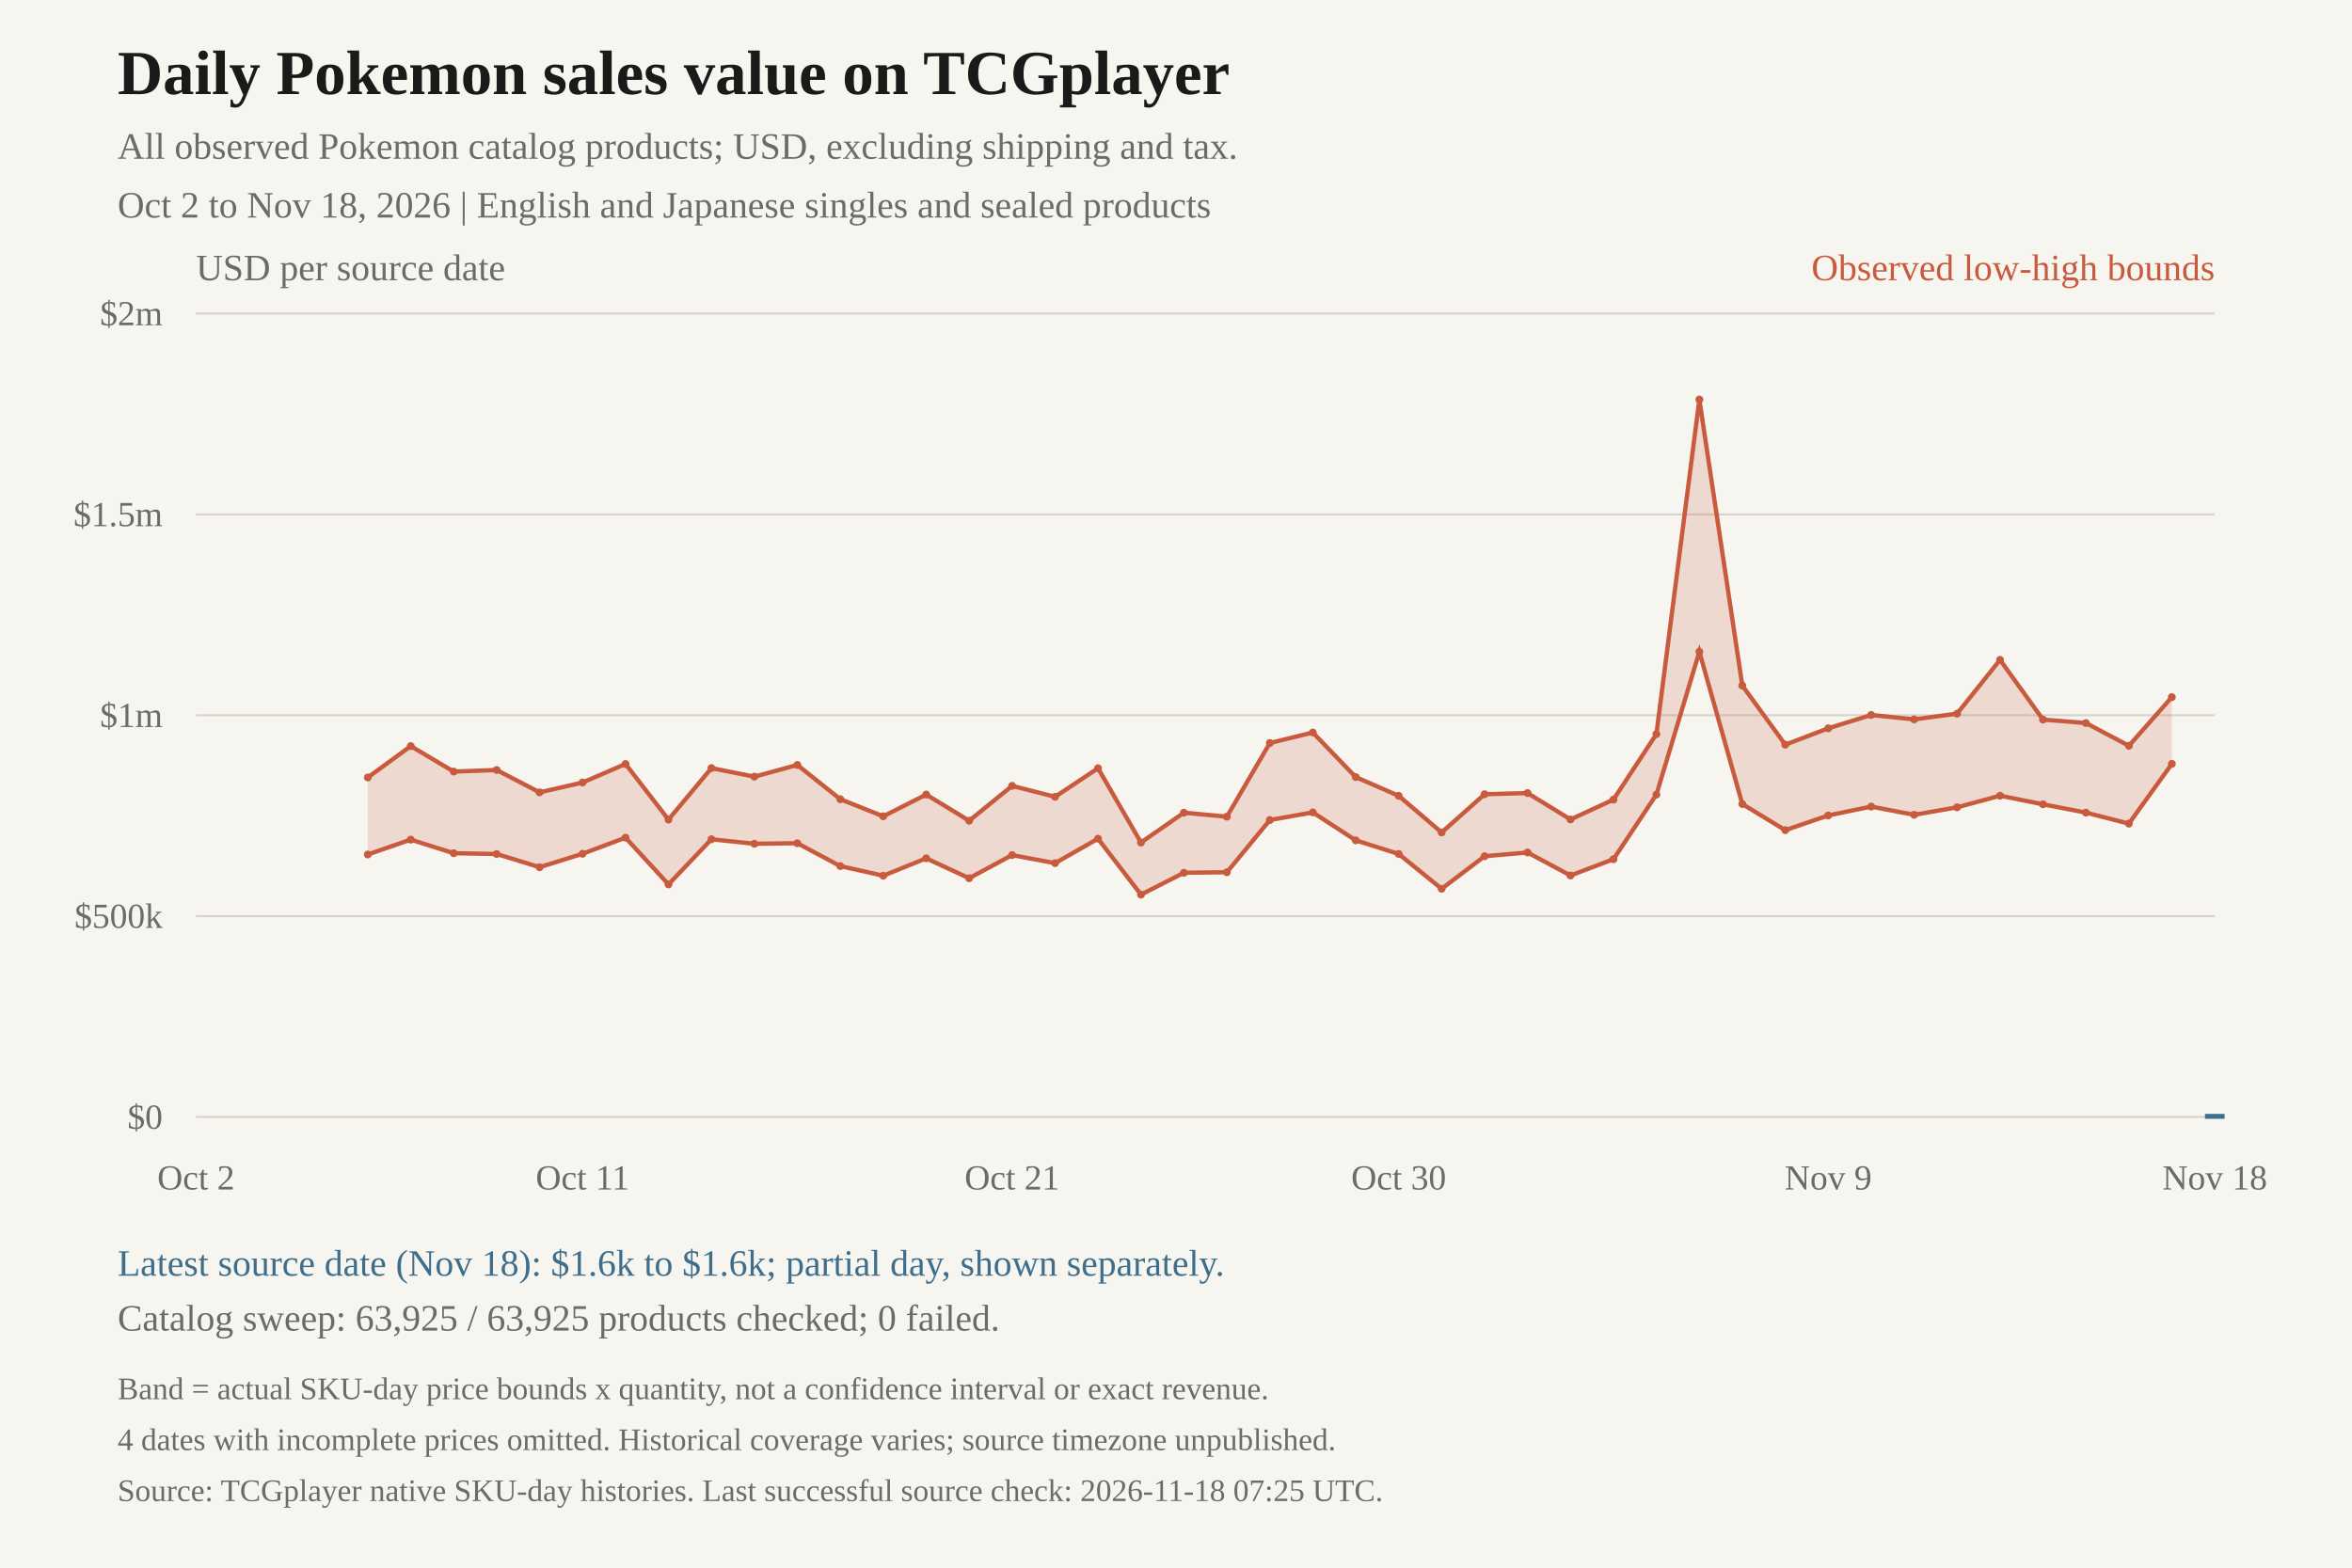
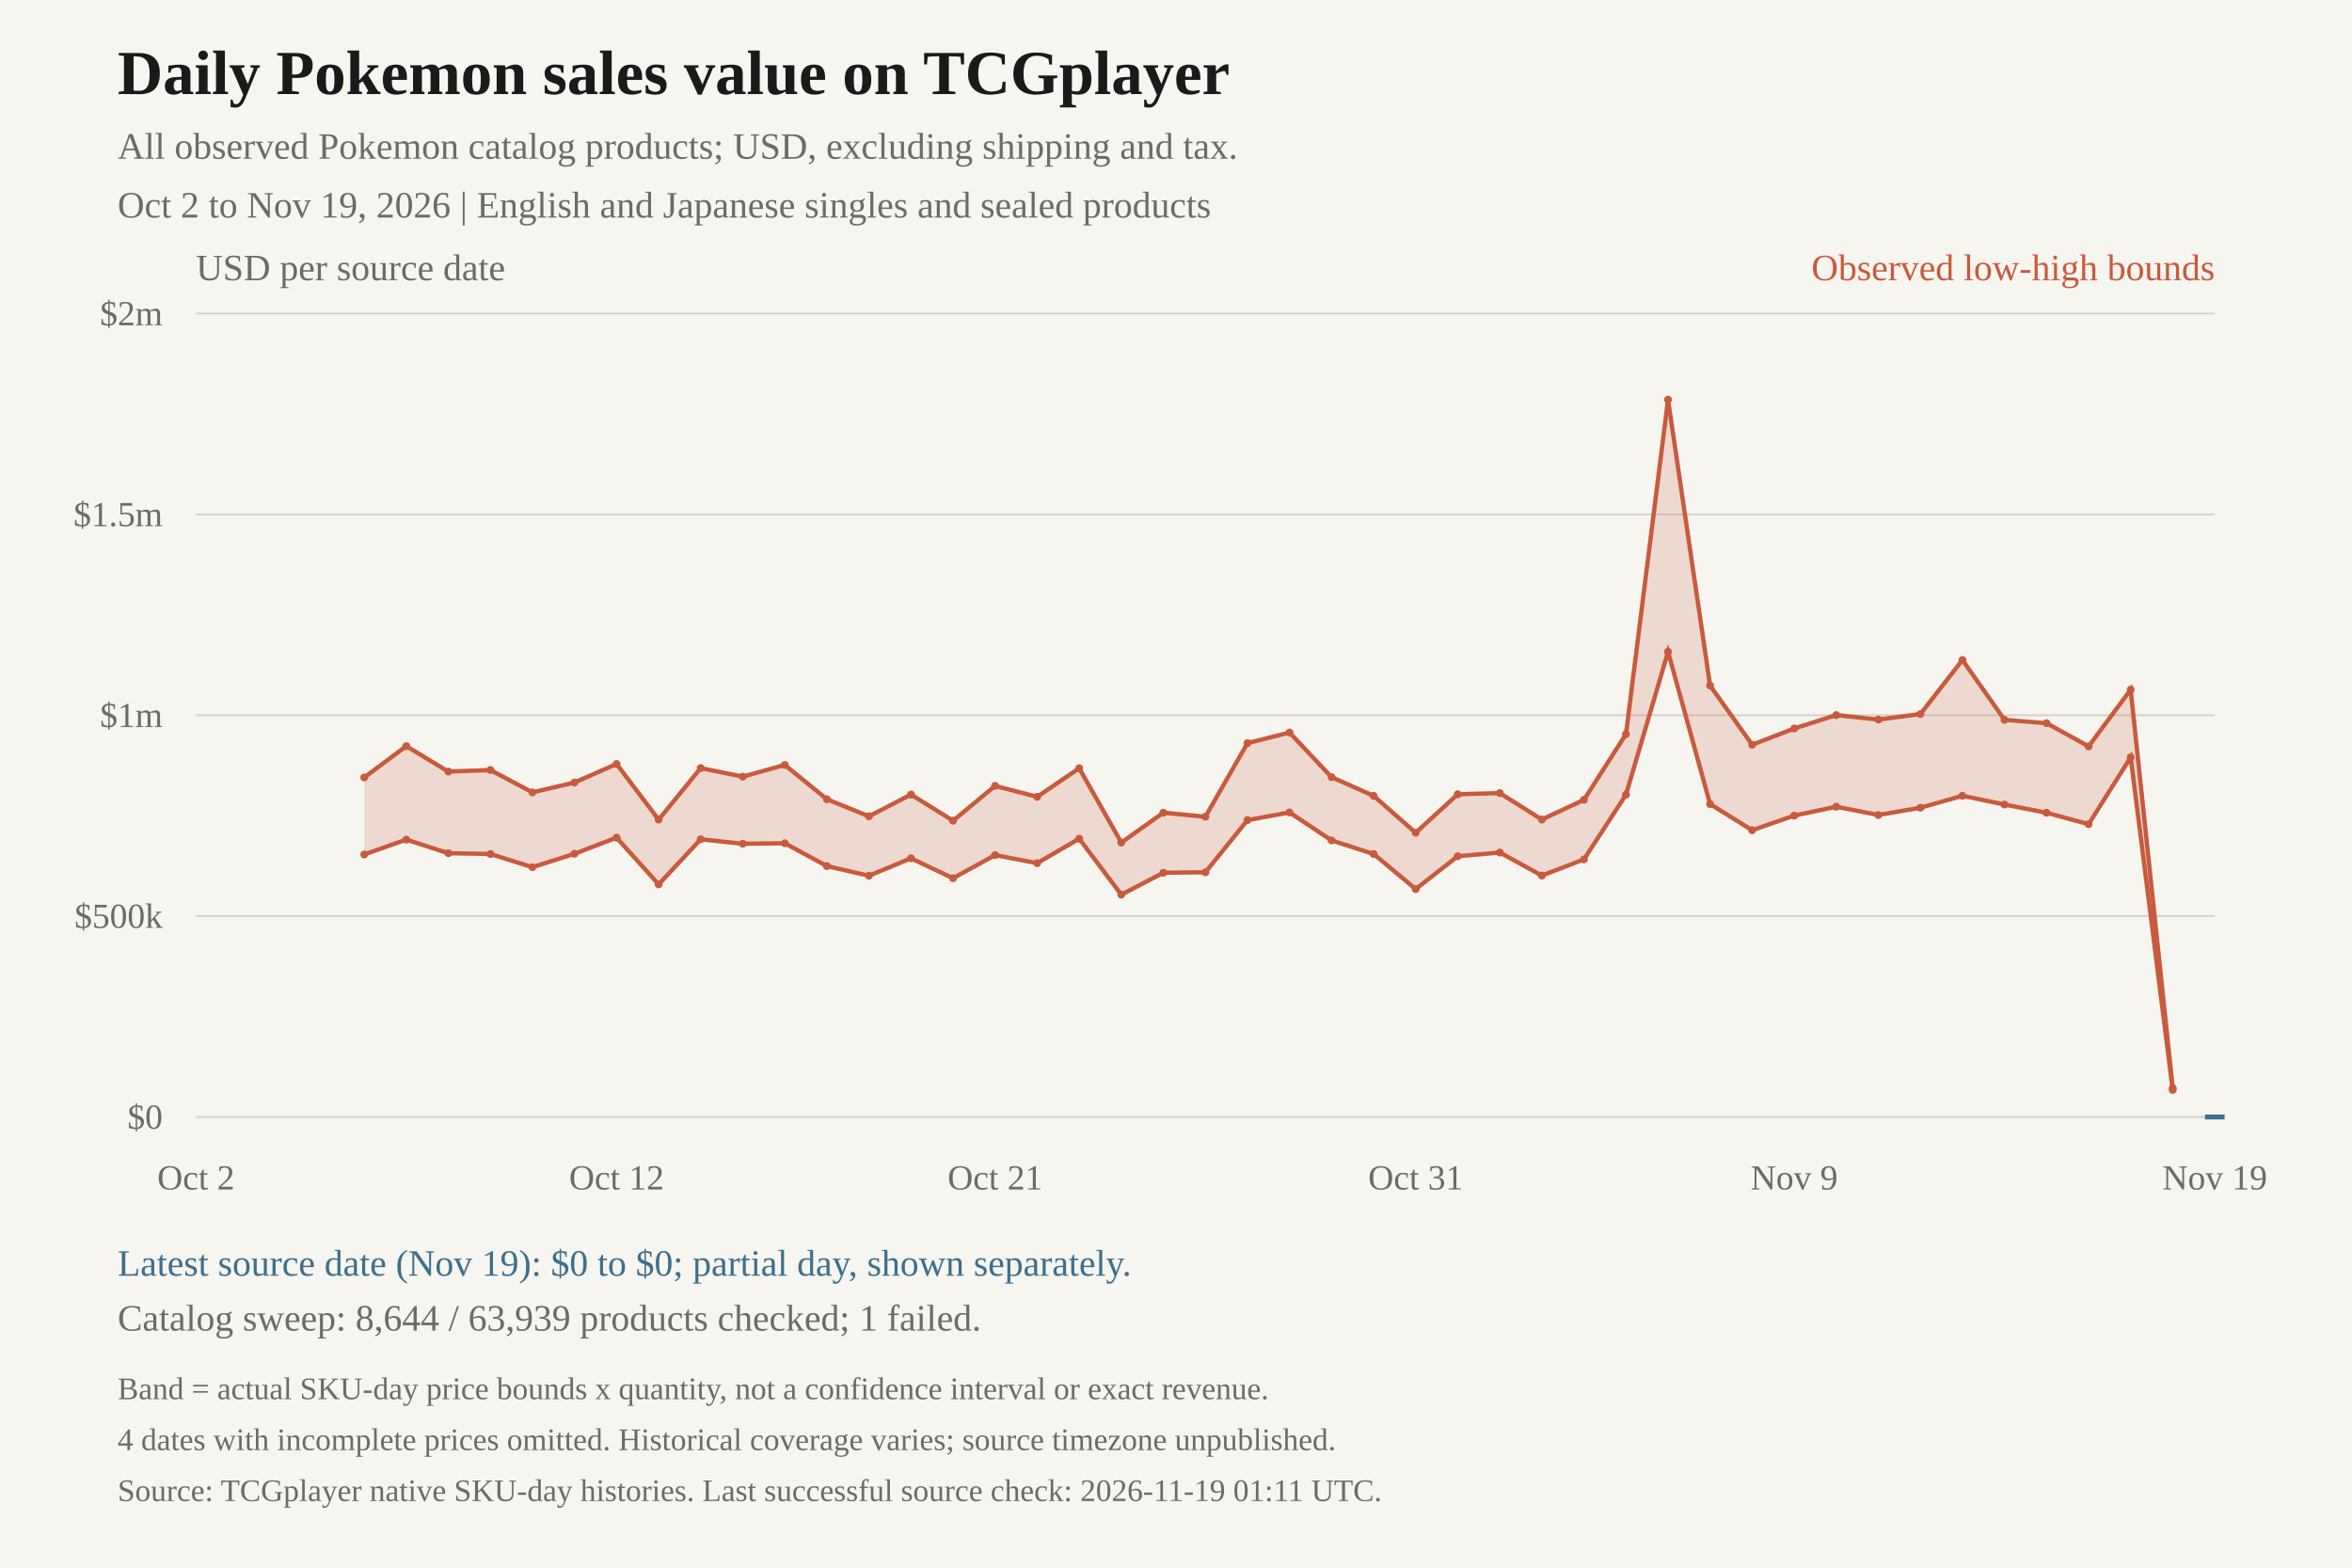
<svg xmlns="http://www.w3.org/2000/svg" width="1200" height="800" viewBox="0 0 1200 800" role="img" aria-labelledby="title description">
  <style>text{font-family:Georgia,"Liberation Serif","Times New Roman",serif;fill:#1A1A1A;font-size:19px}.title{font-size:32px;font-weight:600}.muted,.axis{fill:#6B6B6B}.axis{font-size:18px}.note{font-size:16px;fill:#6B6B6B}.grid{stroke:#D6D3CC;stroke-width:1}</style>
  <rect data-role="background" width="1200" height="800" fill="#F7F5F0" />
  <text x="60" y="48" class="title">Daily Pokemon sales value on TCGplayer</text>
  <text x="60" y="81" class="muted">All observed Pokemon catalog products; USD, excluding shipping and tax.</text>
-   <text x="60" y="111" class="muted">Oct 2 to Nov 18, 2026 | English and Japanese singles and sealed products</text>
+   <text x="60" y="111" class="muted">Oct 2 to Nov 19, 2026 | English and Japanese singles and sealed products</text>
  <text x="100" y="143" class="muted">USD per source date</text>
  <text x="1130" y="143" text-anchor="end" style="fill:#C85A3D">Observed low-high bounds</text>
  <path d="M100,570H1130" class="grid" />
  <text x="83" y="576" class="axis" text-anchor="end">$0</text>
  <path d="M100,467.5H1130" class="grid" />
  <text x="83" y="473.5" class="axis" text-anchor="end">$500k</text>
  <path d="M100,365H1130" class="grid" />
  <text x="83" y="371" class="axis" text-anchor="end">$1m</text>
  <path d="M100,262.5H1130" class="grid" />
  <text x="83" y="268.5" class="axis" text-anchor="end">$1.5m</text>
  <path d="M100,160H1130" class="grid" />
  <text x="83" y="166" class="axis" text-anchor="end">$2m</text>
-   <polygon data-series="historical" points="187.66,396.744 209.574,380.745 231.489,393.742 253.404,392.934 275.319,404.354 297.234,399.317 319.149,389.861 341.064,418.25 362.979,391.961 384.894,396.338 406.809,390.359 428.723,407.849 450.638,416.566 472.553,405.461 494.468,418.819 516.383,401.032 538.298,406.609 560.213,392.039 582.128,429.95 604.043,414.726 625.957,416.761 647.872,379.163 669.787,373.796 691.702,396.546 713.617,406.115 735.532,424.809 757.447,405.303 779.362,404.703 801.277,418.173 823.191,408.042 845.106,374.599 867.021,203.886 888.936,349.857 910.851,380.012 932.766,371.666 954.681,364.852 976.596,367.104 998.511,364.185 1020.426,336.743 1042.34,367.2 1064.255,368.967 1086.17,380.571 1108.085,355.763 1108.085,389.806 1086.17,420.305 1064.255,414.687 1042.34,410.434 1020.426,406.053 998.511,411.996 976.596,415.802 954.681,411.608 932.766,416.127 910.851,423.636 888.936,410.302 867.021,332.58 845.106,405.487 823.191,438.466 801.277,446.772 779.362,435.028 757.447,436.931 735.532,453.555 713.617,435.781 691.702,428.83 669.787,414.559 647.872,418.474 625.957,445.119 604.043,445.369 582.128,456.536 560.213,427.989 538.298,440.473 516.383,436.348 494.468,448.153 472.553,438 450.638,446.89 428.723,441.968 406.809,430.31 384.894,430.576 362.979,428.283 341.064,451.308 319.149,427.463 297.234,435.683 275.319,442.538 253.404,435.799 231.489,435.406 209.574,428.459 187.66,436.048" fill="#C85A3D" fill-opacity="0.18" />
-   <polyline data-series="historical" points="187.66,436.048 209.574,428.459 231.489,435.406 253.404,435.799 275.319,442.538 297.234,435.683 319.149,427.463 341.064,451.308 362.979,428.283 384.894,430.576 406.809,430.31 428.723,441.968 450.638,446.89 472.553,438 494.468,448.153 516.383,436.348 538.298,440.473 560.213,427.989 582.128,456.536 604.043,445.369 625.957,445.119 647.872,418.474 669.787,414.559 691.702,428.83 713.617,435.781 735.532,453.555 757.447,436.931 779.362,435.028 801.277,446.772 823.191,438.466 845.106,405.487 867.021,332.58 888.936,410.302 910.851,423.636 932.766,416.127 954.681,411.608 976.596,415.802 998.511,411.996 1020.426,406.053 1042.34,410.434 1064.255,414.687 1086.17,420.305 1108.085,389.806" fill="none" stroke="#C85A3D" stroke-width="2.2" />
-   <circle cx="187.66" cy="436.048" r="2" fill="#C85A3D" />
-   <circle cx="209.574" cy="428.459" r="2" fill="#C85A3D" />
-   <circle cx="231.489" cy="435.406" r="2" fill="#C85A3D" />
-   <circle cx="253.404" cy="435.799" r="2" fill="#C85A3D" />
-   <circle cx="275.319" cy="442.538" r="2" fill="#C85A3D" />
-   <circle cx="297.234" cy="435.683" r="2" fill="#C85A3D" />
-   <circle cx="319.149" cy="427.463" r="2" fill="#C85A3D" />
-   <circle cx="341.064" cy="451.308" r="2" fill="#C85A3D" />
-   <circle cx="362.979" cy="428.283" r="2" fill="#C85A3D" />
-   <circle cx="384.894" cy="430.576" r="2" fill="#C85A3D" />
-   <circle cx="406.809" cy="430.31" r="2" fill="#C85A3D" />
-   <circle cx="428.723" cy="441.968" r="2" fill="#C85A3D" />
-   <circle cx="450.638" cy="446.89" r="2" fill="#C85A3D" />
-   <circle cx="472.553" cy="438" r="2" fill="#C85A3D" />
-   <circle cx="494.468" cy="448.153" r="2" fill="#C85A3D" />
-   <circle cx="516.383" cy="436.348" r="2" fill="#C85A3D" />
-   <circle cx="538.298" cy="440.473" r="2" fill="#C85A3D" />
-   <circle cx="560.213" cy="427.989" r="2" fill="#C85A3D" />
-   <circle cx="582.128" cy="456.536" r="2" fill="#C85A3D" />
-   <circle cx="604.043" cy="445.369" r="2" fill="#C85A3D" />
-   <circle cx="625.957" cy="445.119" r="2" fill="#C85A3D" />
-   <circle cx="647.872" cy="418.474" r="2" fill="#C85A3D" />
-   <circle cx="669.787" cy="414.559" r="2" fill="#C85A3D" />
-   <circle cx="691.702" cy="428.83" r="2" fill="#C85A3D" />
-   <circle cx="713.617" cy="435.781" r="2" fill="#C85A3D" />
-   <circle cx="735.532" cy="453.555" r="2" fill="#C85A3D" />
-   <circle cx="757.447" cy="436.931" r="2" fill="#C85A3D" />
-   <circle cx="779.362" cy="435.028" r="2" fill="#C85A3D" />
-   <circle cx="801.277" cy="446.772" r="2" fill="#C85A3D" />
-   <circle cx="823.191" cy="438.466" r="2" fill="#C85A3D" />
-   <circle cx="845.106" cy="405.487" r="2" fill="#C85A3D" />
-   <circle cx="867.021" cy="332.58" r="2" fill="#C85A3D" />
-   <circle cx="888.936" cy="410.302" r="2" fill="#C85A3D" />
-   <circle cx="910.851" cy="423.636" r="2" fill="#C85A3D" />
-   <circle cx="932.766" cy="416.127" r="2" fill="#C85A3D" />
-   <circle cx="954.681" cy="411.608" r="2" fill="#C85A3D" />
-   <circle cx="976.596" cy="415.802" r="2" fill="#C85A3D" />
-   <circle cx="998.511" cy="411.996" r="2" fill="#C85A3D" />
-   <circle cx="1020.426" cy="406.053" r="2" fill="#C85A3D" />
-   <circle cx="1042.34" cy="410.434" r="2" fill="#C85A3D" />
-   <circle cx="1064.255" cy="414.687" r="2" fill="#C85A3D" />
-   <circle cx="1086.17" cy="420.305" r="2" fill="#C85A3D" />
-   <circle cx="1108.085" cy="389.806" r="2" fill="#C85A3D" />
-   <polyline data-series="historical" points="187.66,396.744 209.574,380.745 231.489,393.742 253.404,392.934 275.319,404.354 297.234,399.317 319.149,389.861 341.064,418.25 362.979,391.961 384.894,396.338 406.809,390.359 428.723,407.849 450.638,416.566 472.553,405.461 494.468,418.819 516.383,401.032 538.298,406.609 560.213,392.039 582.128,429.95 604.043,414.726 625.957,416.761 647.872,379.163 669.787,373.796 691.702,396.546 713.617,406.115 735.532,424.809 757.447,405.303 779.362,404.703 801.277,418.173 823.191,408.042 845.106,374.599 867.021,203.886 888.936,349.857 910.851,380.012 932.766,371.666 954.681,364.852 976.596,367.104 998.511,364.185 1020.426,336.743 1042.34,367.2 1064.255,368.967 1086.17,380.571 1108.085,355.763" fill="none" stroke="#C85A3D" stroke-width="2.2" />
-   <circle cx="187.66" cy="396.744" r="2" fill="#C85A3D" />
-   <circle cx="209.574" cy="380.745" r="2" fill="#C85A3D" />
-   <circle cx="231.489" cy="393.742" r="2" fill="#C85A3D" />
-   <circle cx="253.404" cy="392.934" r="2" fill="#C85A3D" />
-   <circle cx="275.319" cy="404.354" r="2" fill="#C85A3D" />
-   <circle cx="297.234" cy="399.317" r="2" fill="#C85A3D" />
-   <circle cx="319.149" cy="389.861" r="2" fill="#C85A3D" />
-   <circle cx="341.064" cy="418.25" r="2" fill="#C85A3D" />
-   <circle cx="362.979" cy="391.961" r="2" fill="#C85A3D" />
-   <circle cx="384.894" cy="396.338" r="2" fill="#C85A3D" />
-   <circle cx="406.809" cy="390.359" r="2" fill="#C85A3D" />
-   <circle cx="428.723" cy="407.849" r="2" fill="#C85A3D" />
-   <circle cx="450.638" cy="416.566" r="2" fill="#C85A3D" />
-   <circle cx="472.553" cy="405.461" r="2" fill="#C85A3D" />
-   <circle cx="494.468" cy="418.819" r="2" fill="#C85A3D" />
-   <circle cx="516.383" cy="401.032" r="2" fill="#C85A3D" />
-   <circle cx="538.298" cy="406.609" r="2" fill="#C85A3D" />
-   <circle cx="560.213" cy="392.039" r="2" fill="#C85A3D" />
-   <circle cx="582.128" cy="429.95" r="2" fill="#C85A3D" />
-   <circle cx="604.043" cy="414.726" r="2" fill="#C85A3D" />
-   <circle cx="625.957" cy="416.761" r="2" fill="#C85A3D" />
-   <circle cx="647.872" cy="379.163" r="2" fill="#C85A3D" />
-   <circle cx="669.787" cy="373.796" r="2" fill="#C85A3D" />
-   <circle cx="691.702" cy="396.546" r="2" fill="#C85A3D" />
-   <circle cx="713.617" cy="406.115" r="2" fill="#C85A3D" />
-   <circle cx="735.532" cy="424.809" r="2" fill="#C85A3D" />
-   <circle cx="757.447" cy="405.303" r="2" fill="#C85A3D" />
-   <circle cx="779.362" cy="404.703" r="2" fill="#C85A3D" />
-   <circle cx="801.277" cy="418.173" r="2" fill="#C85A3D" />
-   <circle cx="823.191" cy="408.042" r="2" fill="#C85A3D" />
-   <circle cx="845.106" cy="374.599" r="2" fill="#C85A3D" />
-   <circle cx="867.021" cy="203.886" r="2" fill="#C85A3D" />
-   <circle cx="888.936" cy="349.857" r="2" fill="#C85A3D" />
-   <circle cx="910.851" cy="380.012" r="2" fill="#C85A3D" />
-   <circle cx="932.766" cy="371.666" r="2" fill="#C85A3D" />
-   <circle cx="954.681" cy="364.852" r="2" fill="#C85A3D" />
-   <circle cx="976.596" cy="367.104" r="2" fill="#C85A3D" />
-   <circle cx="998.511" cy="364.185" r="2" fill="#C85A3D" />
-   <circle cx="1020.426" cy="336.743" r="2" fill="#C85A3D" />
-   <circle cx="1042.34" cy="367.2" r="2" fill="#C85A3D" />
-   <circle cx="1064.255" cy="368.967" r="2" fill="#C85A3D" />
-   <circle cx="1086.17" cy="380.571" r="2" fill="#C85A3D" />
-   <circle cx="1108.085" cy="355.763" r="2" fill="#C85A3D" />
-   <path data-series="partial-day" d="M1130,569.673V569.671M1125,569.673h10M1125,569.671h10" fill="none" stroke="#3D6F8C" stroke-width="2.5" />
+   <polygon data-series="historical" points="185.833,396.744 207.292,380.745 228.75,393.742 250.208,392.934 271.667,404.354 293.125,399.317 314.583,389.861 336.042,418.25 357.5,391.961 378.958,396.338 400.417,390.359 421.875,407.849 443.333,416.566 464.792,405.461 486.25,418.823 507.708,401.043 529.167,406.62 550.625,392.039 572.083,429.974 593.542,414.73 615,416.777 636.458,379.215 657.917,373.822 679.375,396.586 700.833,406.127 722.292,424.951 743.75,405.31 765.208,404.716 786.667,418.211 808.125,408.171 829.583,374.643 851.042,203.937 872.5,349.865 893.958,380.042 915.417,371.757 936.875,364.913 958.333,367.204 979.792,364.387 1001.25,336.8 1022.708,367.334 1044.167,369.048 1065.625,380.866 1087.083,351.933 1108.542,555.264 1108.542,556.187 1087.083,386.448 1065.625,420.585 1044.167,414.753 1022.708,410.55 1001.25,406.096 979.792,412.186 958.333,415.892 936.875,411.666 915.417,416.218 893.958,423.664 872.5,410.31 851.042,332.625 829.583,405.53 808.125,438.562 786.667,446.806 765.208,435.041 743.75,436.938 722.292,453.693 700.833,435.791 679.375,428.858 657.917,414.583 636.458,418.515 615,445.134 593.542,445.371 572.083,456.556 550.625,427.989 529.167,440.481 507.708,436.357 486.25,448.155 464.792,438 443.333,446.89 421.875,441.968 400.417,430.31 378.958,430.576 357.5,428.283 336.042,451.308 314.583,427.463 293.125,435.683 271.667,442.538 250.208,435.799 228.75,435.406 207.292,428.459 185.833,436.048" fill="#C85A3D" fill-opacity="0.18" />
+   <polyline data-series="historical" points="185.833,436.048 207.292,428.459 228.75,435.406 250.208,435.799 271.667,442.538 293.125,435.683 314.583,427.463 336.042,451.308 357.5,428.283 378.958,430.576 400.417,430.31 421.875,441.968 443.333,446.89 464.792,438 486.25,448.155 507.708,436.357 529.167,440.481 550.625,427.989 572.083,456.556 593.542,445.371 615,445.134 636.458,418.515 657.917,414.583 679.375,428.858 700.833,435.791 722.292,453.693 743.75,436.938 765.208,435.041 786.667,446.806 808.125,438.562 829.583,405.53 851.042,332.625 872.5,410.31 893.958,423.664 915.417,416.218 936.875,411.666 958.333,415.892 979.792,412.186 1001.25,406.096 1022.708,410.55 1044.167,414.753 1065.625,420.585 1087.083,386.448 1108.542,556.187" fill="none" stroke="#C85A3D" stroke-width="2.2" />
+   <circle cx="185.833" cy="436.048" r="2" fill="#C85A3D" />
+   <circle cx="207.292" cy="428.459" r="2" fill="#C85A3D" />
+   <circle cx="228.75" cy="435.406" r="2" fill="#C85A3D" />
+   <circle cx="250.208" cy="435.799" r="2" fill="#C85A3D" />
+   <circle cx="271.667" cy="442.538" r="2" fill="#C85A3D" />
+   <circle cx="293.125" cy="435.683" r="2" fill="#C85A3D" />
+   <circle cx="314.583" cy="427.463" r="2" fill="#C85A3D" />
+   <circle cx="336.042" cy="451.308" r="2" fill="#C85A3D" />
+   <circle cx="357.5" cy="428.283" r="2" fill="#C85A3D" />
+   <circle cx="378.958" cy="430.576" r="2" fill="#C85A3D" />
+   <circle cx="400.417" cy="430.31" r="2" fill="#C85A3D" />
+   <circle cx="421.875" cy="441.968" r="2" fill="#C85A3D" />
+   <circle cx="443.333" cy="446.89" r="2" fill="#C85A3D" />
+   <circle cx="464.792" cy="438" r="2" fill="#C85A3D" />
+   <circle cx="486.25" cy="448.155" r="2" fill="#C85A3D" />
+   <circle cx="507.708" cy="436.357" r="2" fill="#C85A3D" />
+   <circle cx="529.167" cy="440.481" r="2" fill="#C85A3D" />
+   <circle cx="550.625" cy="427.989" r="2" fill="#C85A3D" />
+   <circle cx="572.083" cy="456.556" r="2" fill="#C85A3D" />
+   <circle cx="593.542" cy="445.371" r="2" fill="#C85A3D" />
+   <circle cx="615" cy="445.134" r="2" fill="#C85A3D" />
+   <circle cx="636.458" cy="418.515" r="2" fill="#C85A3D" />
+   <circle cx="657.917" cy="414.583" r="2" fill="#C85A3D" />
+   <circle cx="679.375" cy="428.858" r="2" fill="#C85A3D" />
+   <circle cx="700.833" cy="435.791" r="2" fill="#C85A3D" />
+   <circle cx="722.292" cy="453.693" r="2" fill="#C85A3D" />
+   <circle cx="743.75" cy="436.938" r="2" fill="#C85A3D" />
+   <circle cx="765.208" cy="435.041" r="2" fill="#C85A3D" />
+   <circle cx="786.667" cy="446.806" r="2" fill="#C85A3D" />
+   <circle cx="808.125" cy="438.562" r="2" fill="#C85A3D" />
+   <circle cx="829.583" cy="405.53" r="2" fill="#C85A3D" />
+   <circle cx="851.042" cy="332.625" r="2" fill="#C85A3D" />
+   <circle cx="872.5" cy="410.31" r="2" fill="#C85A3D" />
+   <circle cx="893.958" cy="423.664" r="2" fill="#C85A3D" />
+   <circle cx="915.417" cy="416.218" r="2" fill="#C85A3D" />
+   <circle cx="936.875" cy="411.666" r="2" fill="#C85A3D" />
+   <circle cx="958.333" cy="415.892" r="2" fill="#C85A3D" />
+   <circle cx="979.792" cy="412.186" r="2" fill="#C85A3D" />
+   <circle cx="1001.25" cy="406.096" r="2" fill="#C85A3D" />
+   <circle cx="1022.708" cy="410.55" r="2" fill="#C85A3D" />
+   <circle cx="1044.167" cy="414.753" r="2" fill="#C85A3D" />
+   <circle cx="1065.625" cy="420.585" r="2" fill="#C85A3D" />
+   <circle cx="1087.083" cy="386.448" r="2" fill="#C85A3D" />
+   <circle cx="1108.542" cy="556.187" r="2" fill="#C85A3D" />
+   <polyline data-series="historical" points="185.833,396.744 207.292,380.745 228.75,393.742 250.208,392.934 271.667,404.354 293.125,399.317 314.583,389.861 336.042,418.25 357.5,391.961 378.958,396.338 400.417,390.359 421.875,407.849 443.333,416.566 464.792,405.461 486.25,418.823 507.708,401.043 529.167,406.62 550.625,392.039 572.083,429.974 593.542,414.73 615,416.777 636.458,379.215 657.917,373.822 679.375,396.586 700.833,406.127 722.292,424.951 743.75,405.31 765.208,404.716 786.667,418.211 808.125,408.171 829.583,374.643 851.042,203.937 872.5,349.865 893.958,380.042 915.417,371.757 936.875,364.913 958.333,367.204 979.792,364.387 1001.25,336.8 1022.708,367.334 1044.167,369.048 1065.625,380.866 1087.083,351.933 1108.542,555.264" fill="none" stroke="#C85A3D" stroke-width="2.2" />
+   <circle cx="185.833" cy="396.744" r="2" fill="#C85A3D" />
+   <circle cx="207.292" cy="380.745" r="2" fill="#C85A3D" />
+   <circle cx="228.75" cy="393.742" r="2" fill="#C85A3D" />
+   <circle cx="250.208" cy="392.934" r="2" fill="#C85A3D" />
+   <circle cx="271.667" cy="404.354" r="2" fill="#C85A3D" />
+   <circle cx="293.125" cy="399.317" r="2" fill="#C85A3D" />
+   <circle cx="314.583" cy="389.861" r="2" fill="#C85A3D" />
+   <circle cx="336.042" cy="418.25" r="2" fill="#C85A3D" />
+   <circle cx="357.5" cy="391.961" r="2" fill="#C85A3D" />
+   <circle cx="378.958" cy="396.338" r="2" fill="#C85A3D" />
+   <circle cx="400.417" cy="390.359" r="2" fill="#C85A3D" />
+   <circle cx="421.875" cy="407.849" r="2" fill="#C85A3D" />
+   <circle cx="443.333" cy="416.566" r="2" fill="#C85A3D" />
+   <circle cx="464.792" cy="405.461" r="2" fill="#C85A3D" />
+   <circle cx="486.25" cy="418.823" r="2" fill="#C85A3D" />
+   <circle cx="507.708" cy="401.043" r="2" fill="#C85A3D" />
+   <circle cx="529.167" cy="406.62" r="2" fill="#C85A3D" />
+   <circle cx="550.625" cy="392.039" r="2" fill="#C85A3D" />
+   <circle cx="572.083" cy="429.974" r="2" fill="#C85A3D" />
+   <circle cx="593.542" cy="414.73" r="2" fill="#C85A3D" />
+   <circle cx="615" cy="416.777" r="2" fill="#C85A3D" />
+   <circle cx="636.458" cy="379.215" r="2" fill="#C85A3D" />
+   <circle cx="657.917" cy="373.822" r="2" fill="#C85A3D" />
+   <circle cx="679.375" cy="396.586" r="2" fill="#C85A3D" />
+   <circle cx="700.833" cy="406.127" r="2" fill="#C85A3D" />
+   <circle cx="722.292" cy="424.951" r="2" fill="#C85A3D" />
+   <circle cx="743.75" cy="405.31" r="2" fill="#C85A3D" />
+   <circle cx="765.208" cy="404.716" r="2" fill="#C85A3D" />
+   <circle cx="786.667" cy="418.211" r="2" fill="#C85A3D" />
+   <circle cx="808.125" cy="408.171" r="2" fill="#C85A3D" />
+   <circle cx="829.583" cy="374.643" r="2" fill="#C85A3D" />
+   <circle cx="851.042" cy="203.937" r="2" fill="#C85A3D" />
+   <circle cx="872.5" cy="349.865" r="2" fill="#C85A3D" />
+   <circle cx="893.958" cy="380.042" r="2" fill="#C85A3D" />
+   <circle cx="915.417" cy="371.757" r="2" fill="#C85A3D" />
+   <circle cx="936.875" cy="364.913" r="2" fill="#C85A3D" />
+   <circle cx="958.333" cy="367.204" r="2" fill="#C85A3D" />
+   <circle cx="979.792" cy="364.387" r="2" fill="#C85A3D" />
+   <circle cx="1001.25" cy="336.8" r="2" fill="#C85A3D" />
+   <circle cx="1022.708" cy="367.334" r="2" fill="#C85A3D" />
+   <circle cx="1044.167" cy="369.048" r="2" fill="#C85A3D" />
+   <circle cx="1065.625" cy="380.866" r="2" fill="#C85A3D" />
+   <circle cx="1087.083" cy="351.933" r="2" fill="#C85A3D" />
+   <circle cx="1108.542" cy="555.264" r="2" fill="#C85A3D" />
+   <path data-series="partial-day" d="M1130,570V570M1125,570h10M1125,570h10" fill="none" stroke="#3D6F8C" stroke-width="2.5" />
  <text x="100" y="607" class="axis" text-anchor="middle">Oct 2</text>
-   <text x="297.234" y="607" class="axis" text-anchor="middle">Oct 11</text>
-   <text x="516.383" y="607" class="axis" text-anchor="middle">Oct 21</text>
-   <text x="713.617" y="607" class="axis" text-anchor="middle">Oct 30</text>
-   <text x="932.766" y="607" class="axis" text-anchor="middle">Nov 9</text>
-   <text x="1130" y="607" class="axis" text-anchor="middle">Nov 18</text>
-   <text x="60" y="651" style="fill:#3D6F8C">Latest source date (Nov 18): $1.6k to $1.6k; partial day, shown separately.</text>
-   <text x="60" y="679" class="muted">Catalog sweep: 63,925 / 63,925 products checked; 0 failed.</text>
+   <text x="314.583" y="607" class="axis" text-anchor="middle">Oct 12</text>
+   <text x="507.708" y="607" class="axis" text-anchor="middle">Oct 21</text>
+   <text x="722.292" y="607" class="axis" text-anchor="middle">Oct 31</text>
+   <text x="915.417" y="607" class="axis" text-anchor="middle">Nov 9</text>
+   <text x="1130" y="607" class="axis" text-anchor="middle">Nov 19</text>
+   <text x="60" y="651" style="fill:#3D6F8C">Latest source date (Nov 19): $0 to $0; partial day, shown separately.</text>
+   <text x="60" y="679" class="muted">Catalog sweep: 8,644 / 63,939 products checked; 1 failed.</text>
  <text x="60" y="714" class="note">Band = actual SKU-day price bounds x quantity, not a confidence interval or exact revenue.</text>
  <text x="60" y="740" class="note">4 dates with incomplete prices omitted. Historical coverage varies; source timezone unpublished.</text>
-   <text x="60" y="766" class="note">Source: TCGplayer native SKU-day histories. Last successful source check: 2026-11-18 07:25 UTC.</text>
+   <text x="60" y="766" class="note">Source: TCGplayer native SKU-day histories. Last successful source check: 2026-11-19 01:11 UTC.</text>
</svg>
